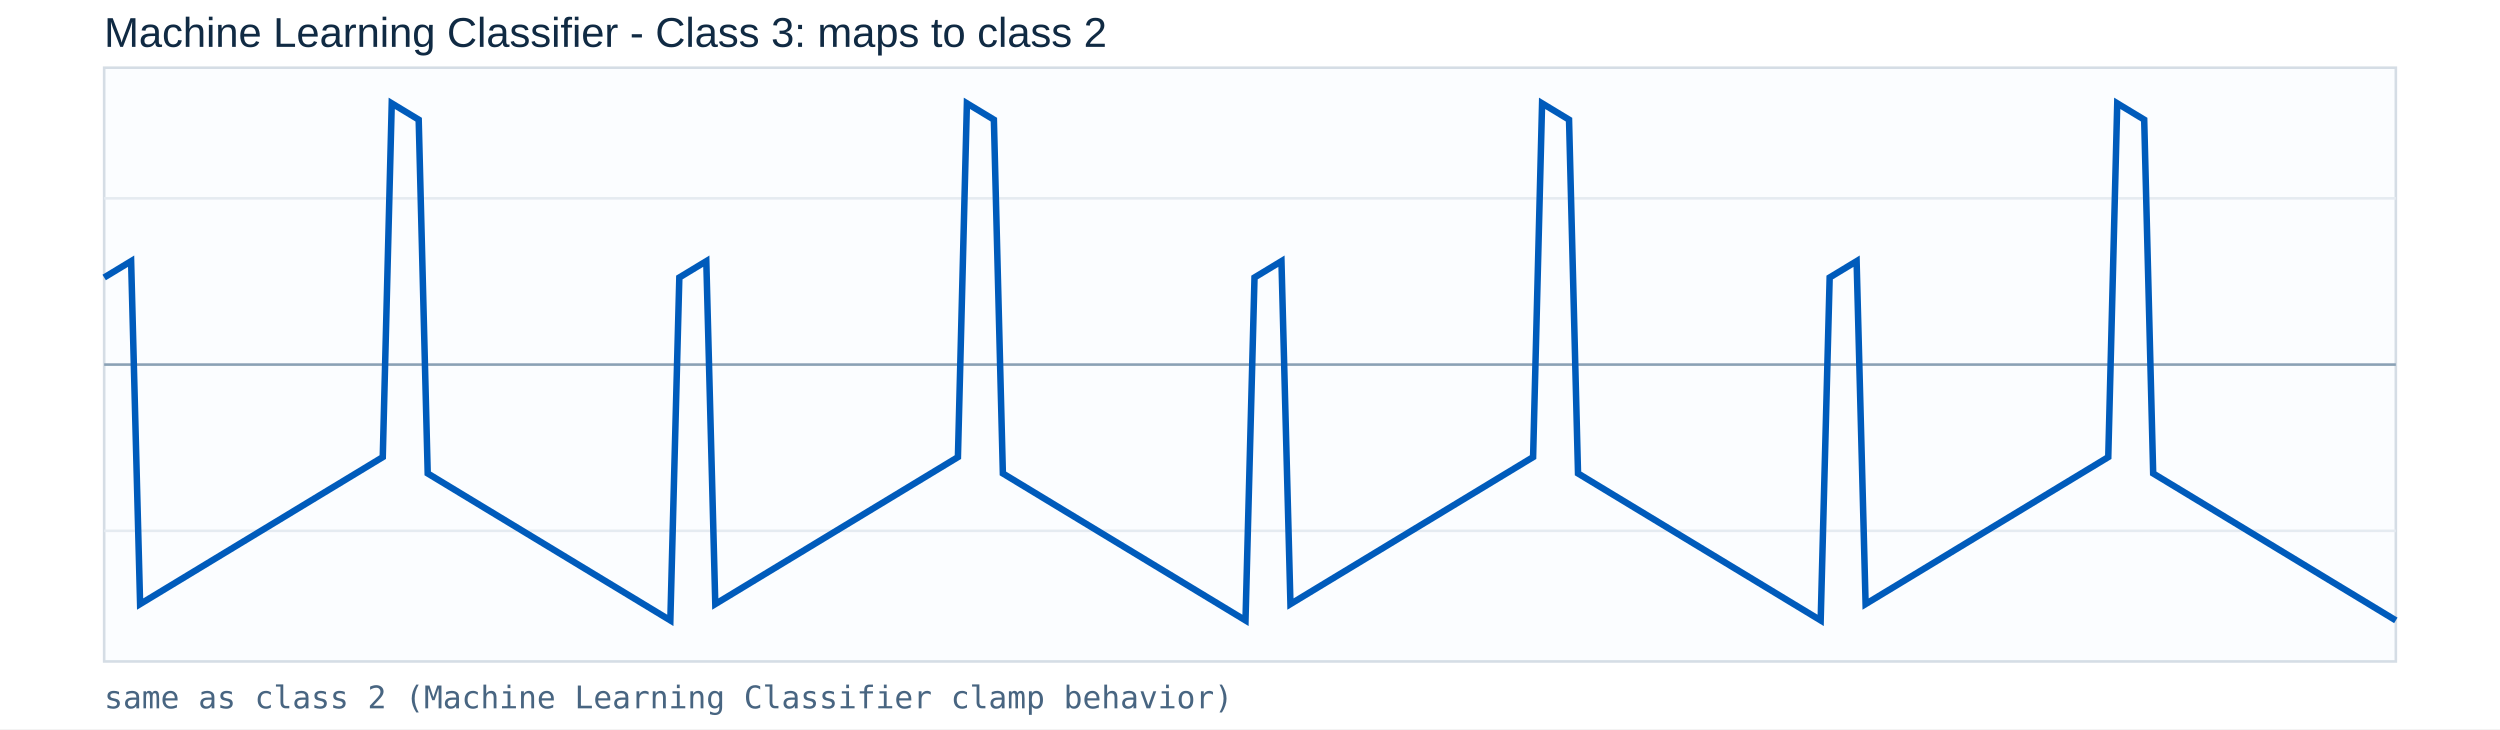
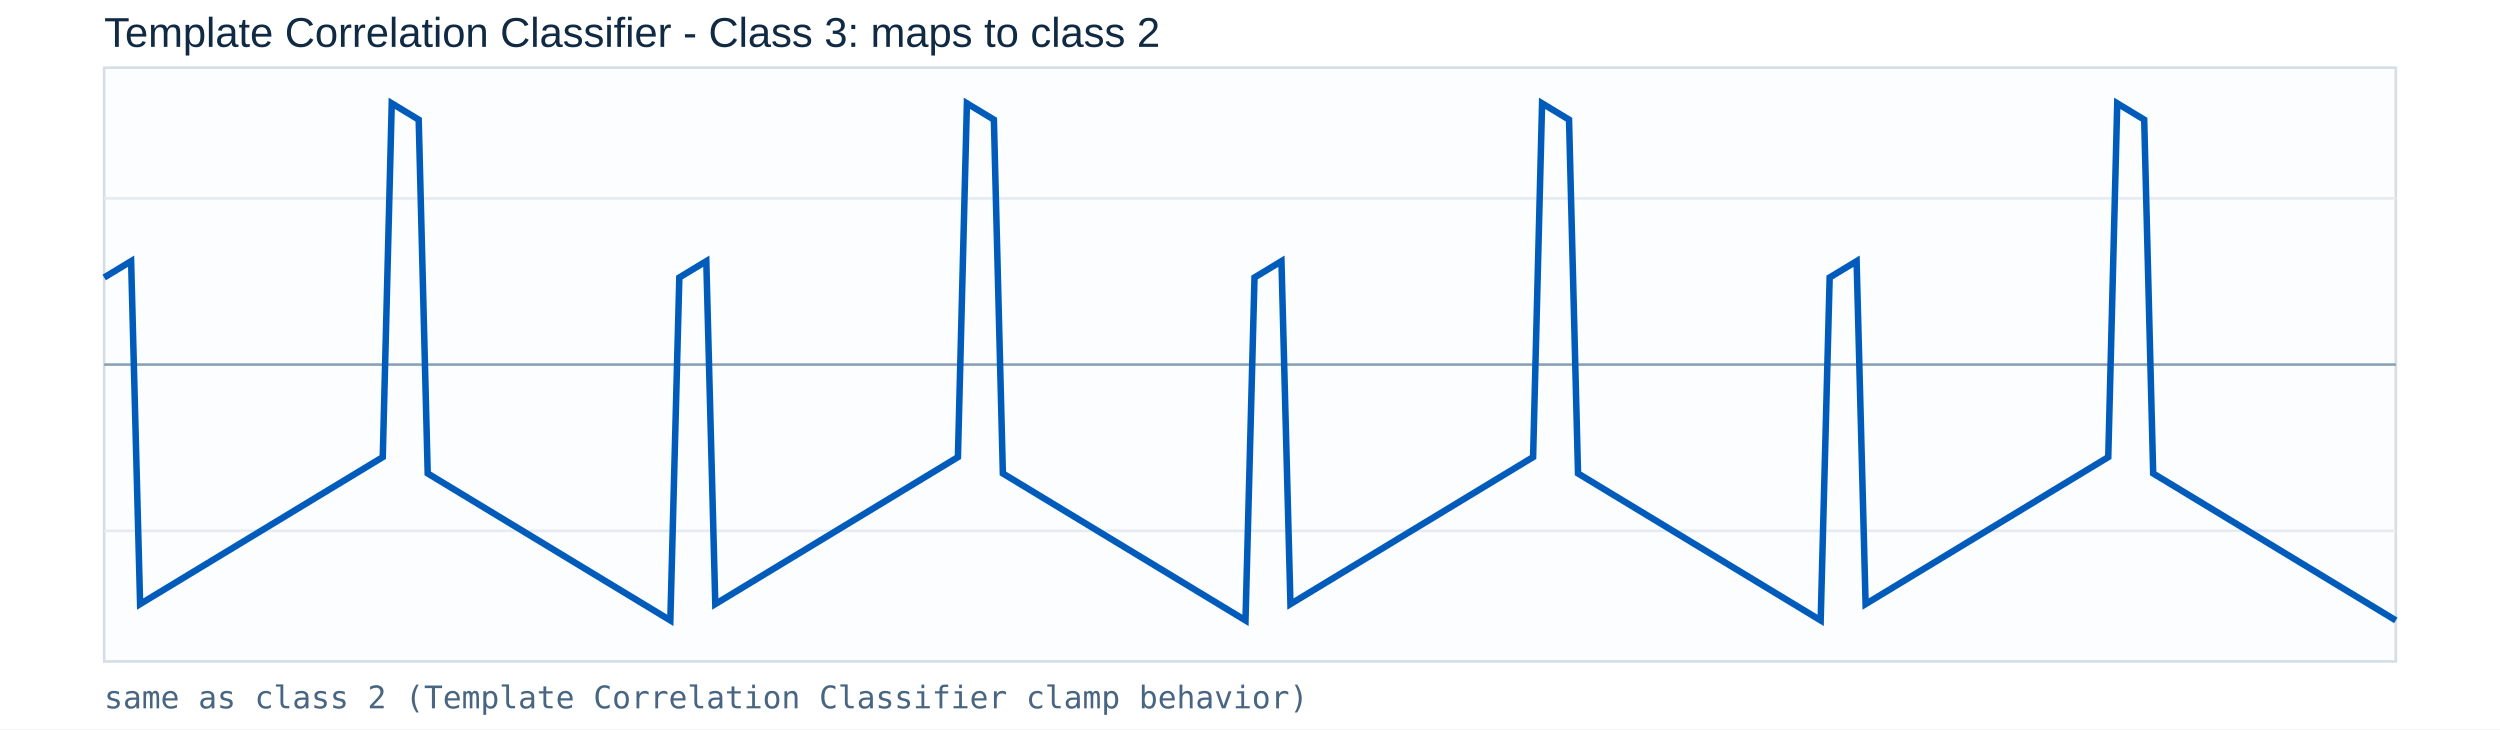
<svg xmlns="http://www.w3.org/2000/svg" width="960" height="280" viewBox="0 0 960 280">
  <rect x="0" y="0" width="960" height="280" fill="#ffffff" />
  <rect x="40" y="26" width="880" height="228" fill="#fbfdff" stroke="#d5dde5" />
  <line x1="40" y1="140.0" x2="920" y2="140.0" stroke="#8aa1b5" stroke-width="1" />
  <line x1="40" y1="76.16" x2="920" y2="76.16" stroke="#e5ebf1" stroke-width="1" />
  <line x1="40" y1="203.84" x2="920" y2="203.84" stroke="#e5ebf1" stroke-width="1" />
  <polyline fill="none" stroke="#005bbb" stroke-width="2.5" points="40.00,106.56 43.45,104.47 46.90,102.38 50.35,100.29 53.80,231.96 57.25,229.87 60.71,227.78 64.16,225.69 67.61,223.60 71.06,221.51 74.51,219.42 77.96,217.33 81.41,215.24 84.86,213.15 88.31,211.06 91.76,208.97 95.22,206.88 98.67,204.79 102.12,202.70 105.57,200.61 109.02,198.52 112.47,196.43 115.92,194.34 119.37,192.25 122.82,190.16 126.27,188.07 129.73,185.98 133.18,183.89 136.63,181.80 140.08,179.71 143.53,177.62 146.98,175.53 150.43,39.68 153.88,41.77 157.33,43.86 160.78,45.95 164.24,181.80 167.69,183.89 171.14,185.98 174.59,188.07 178.04,190.16 181.49,192.25 184.94,194.34 188.39,196.43 191.84,198.52 195.29,200.61 198.75,202.70 202.20,204.79 205.65,206.88 209.10,208.97 212.55,211.06 216.00,213.15 219.45,215.24 222.90,217.33 226.35,219.42 229.80,221.51 233.25,223.60 236.71,225.69 240.16,227.78 243.61,229.87 247.06,231.96 250.51,234.05 253.96,236.14 257.41,238.23 260.86,106.56 264.31,104.47 267.76,102.38 271.22,100.29 274.67,231.96 278.12,229.87 281.57,227.78 285.02,225.69 288.47,223.60 291.92,221.51 295.37,219.42 298.82,217.33 302.27,215.24 305.73,213.15 309.18,211.06 312.63,208.97 316.08,206.88 319.53,204.79 322.98,202.70 326.43,200.61 329.88,198.52 333.33,196.43 336.78,194.34 340.24,192.25 343.69,190.16 347.14,188.07 350.59,185.98 354.04,183.89 357.49,181.80 360.94,179.71 364.39,177.62 367.84,175.53 371.29,39.68 374.75,41.77 378.20,43.86 381.65,45.95 385.10,181.80 388.55,183.89 392.00,185.98 395.45,188.07 398.90,190.16 402.35,192.25 405.80,194.34 409.25,196.43 412.71,198.52 416.16,200.61 419.61,202.70 423.06,204.79 426.51,206.88 429.96,208.97 433.41,211.06 436.86,213.15 440.31,215.24 443.76,217.33 447.22,219.42 450.67,221.51 454.12,223.60 457.57,225.69 461.02,227.78 464.47,229.87 467.92,231.96 471.37,234.05 474.82,236.14 478.27,238.23 481.73,106.56 485.18,104.47 488.63,102.38 492.08,100.29 495.53,231.96 498.98,229.87 502.43,227.78 505.88,225.69 509.33,223.60 512.78,221.51 516.24,219.42 519.69,217.33 523.14,215.24 526.59,213.15 530.04,211.06 533.49,208.97 536.94,206.88 540.39,204.79 543.84,202.70 547.29,200.61 550.75,198.52 554.20,196.43 557.65,194.34 561.10,192.25 564.55,190.16 568.00,188.07 571.45,185.98 574.90,183.89 578.35,181.80 581.80,179.71 585.25,177.62 588.71,175.53 592.16,39.68 595.61,41.77 599.06,43.86 602.51,45.95 605.96,181.80 609.41,183.89 612.86,185.98 616.31,188.07 619.76,190.16 623.22,192.25 626.67,194.34 630.12,196.43 633.57,198.52 637.02,200.61 640.47,202.70 643.92,204.79 647.37,206.88 650.82,208.97 654.27,211.06 657.73,213.15 661.18,215.24 664.63,217.33 668.08,219.42 671.53,221.51 674.98,223.60 678.43,225.69 681.88,227.78 685.33,229.87 688.78,231.96 692.24,234.05 695.69,236.14 699.14,238.23 702.59,106.56 706.04,104.47 709.49,102.38 712.94,100.29 716.39,231.96 719.84,229.87 723.29,227.78 726.75,225.69 730.20,223.60 733.65,221.51 737.10,219.42 740.55,217.33 744.00,215.24 747.45,213.15 750.90,211.06 754.35,208.97 757.80,206.88 761.25,204.79 764.71,202.70 768.16,200.61 771.61,198.52 775.06,196.43 778.51,194.34 781.96,192.25 785.41,190.16 788.86,188.07 792.31,185.98 795.76,183.89 799.22,181.80 802.67,179.71 806.12,177.62 809.57,175.53 813.02,39.68 816.47,41.77 819.92,43.86 823.37,45.95 826.82,181.80 830.27,183.89 833.73,185.98 837.18,188.07 840.63,190.16 844.08,192.25 847.53,194.34 850.98,196.43 854.43,198.52 857.88,200.61 861.33,202.70 864.78,204.79 868.24,206.88 871.69,208.97 875.14,211.06 878.59,213.15 882.04,215.24 885.49,217.33 888.94,219.42 892.39,221.51 895.84,223.60 899.29,225.69 902.75,227.78 906.20,229.87 909.65,231.96 913.10,234.05 916.55,236.14 920.00,238.23" />
-   <text x="40" y="18" font-family="Segoe UI, Arial, sans-serif" font-size="16" fill="#102a43">Machine Learning Classifier - Class 3: maps to class 2</text>
-   <text x="40" y="272" font-family="Consolas, monospace" font-size="12" fill="#486581">same as class 2 (Machine Learning Classifier clamp behavior)</text>
+   <text x="40" y="18" font-family="Segoe UI, Arial, sans-serif" font-size="16" fill="#102a43">Template Correlation Classifier - Class 3: maps to class 2</text>
+   <text x="40" y="272" font-family="Consolas, monospace" font-size="12" fill="#486581">same as class 2 (Template Correlation Classifier clamp behavior)</text>
</svg>
